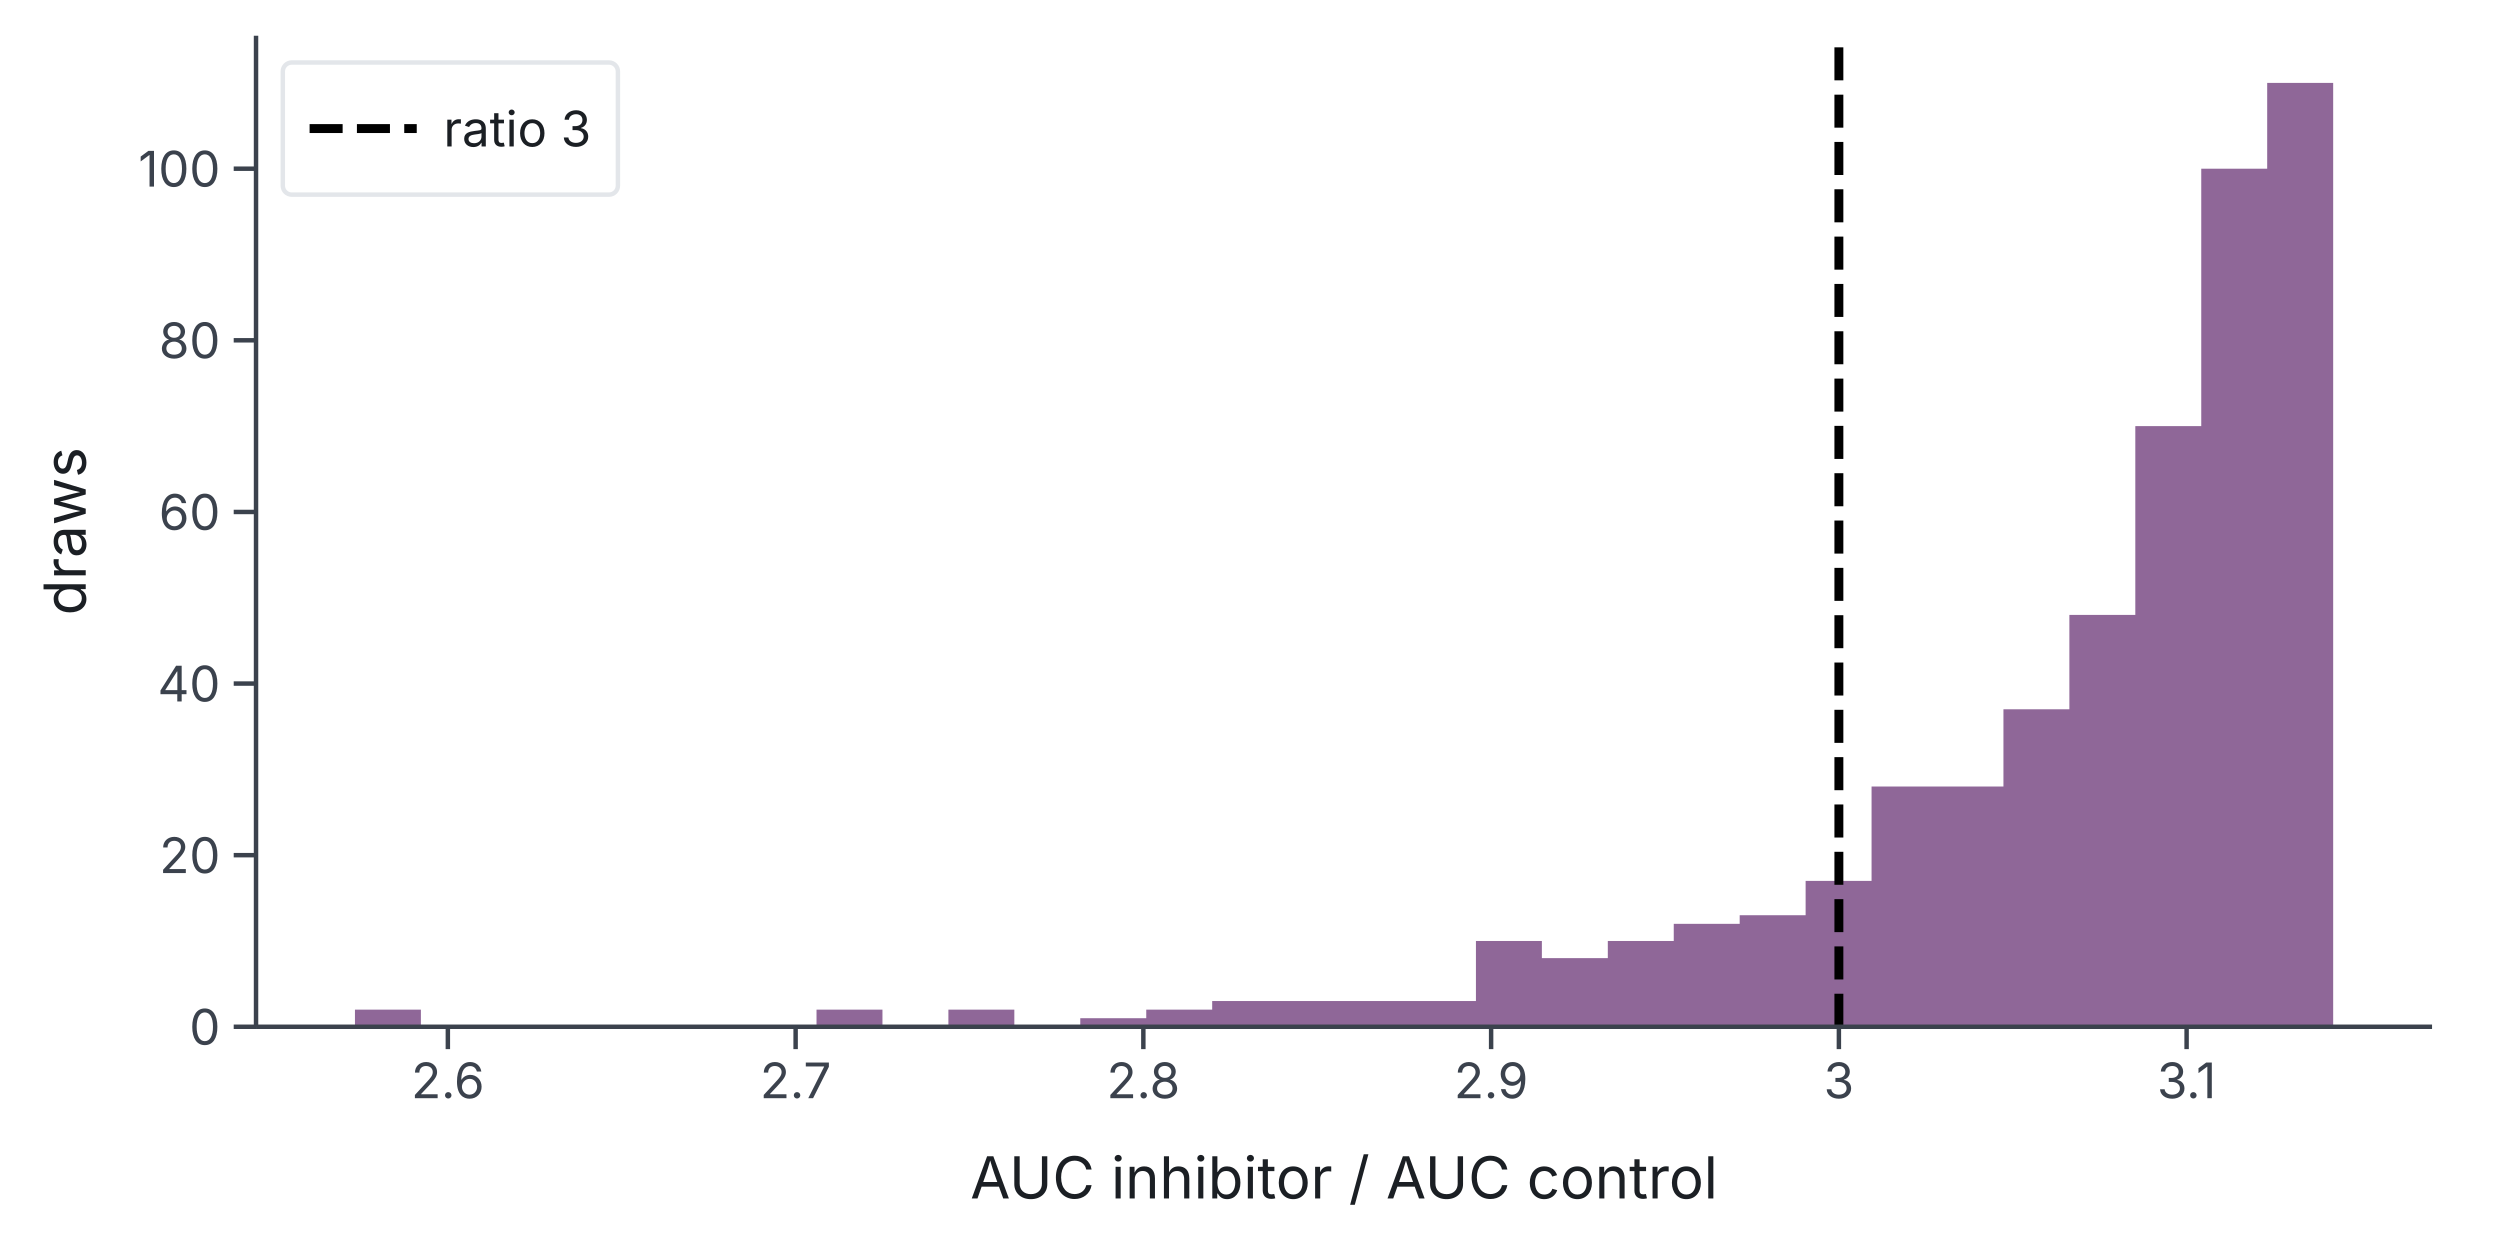
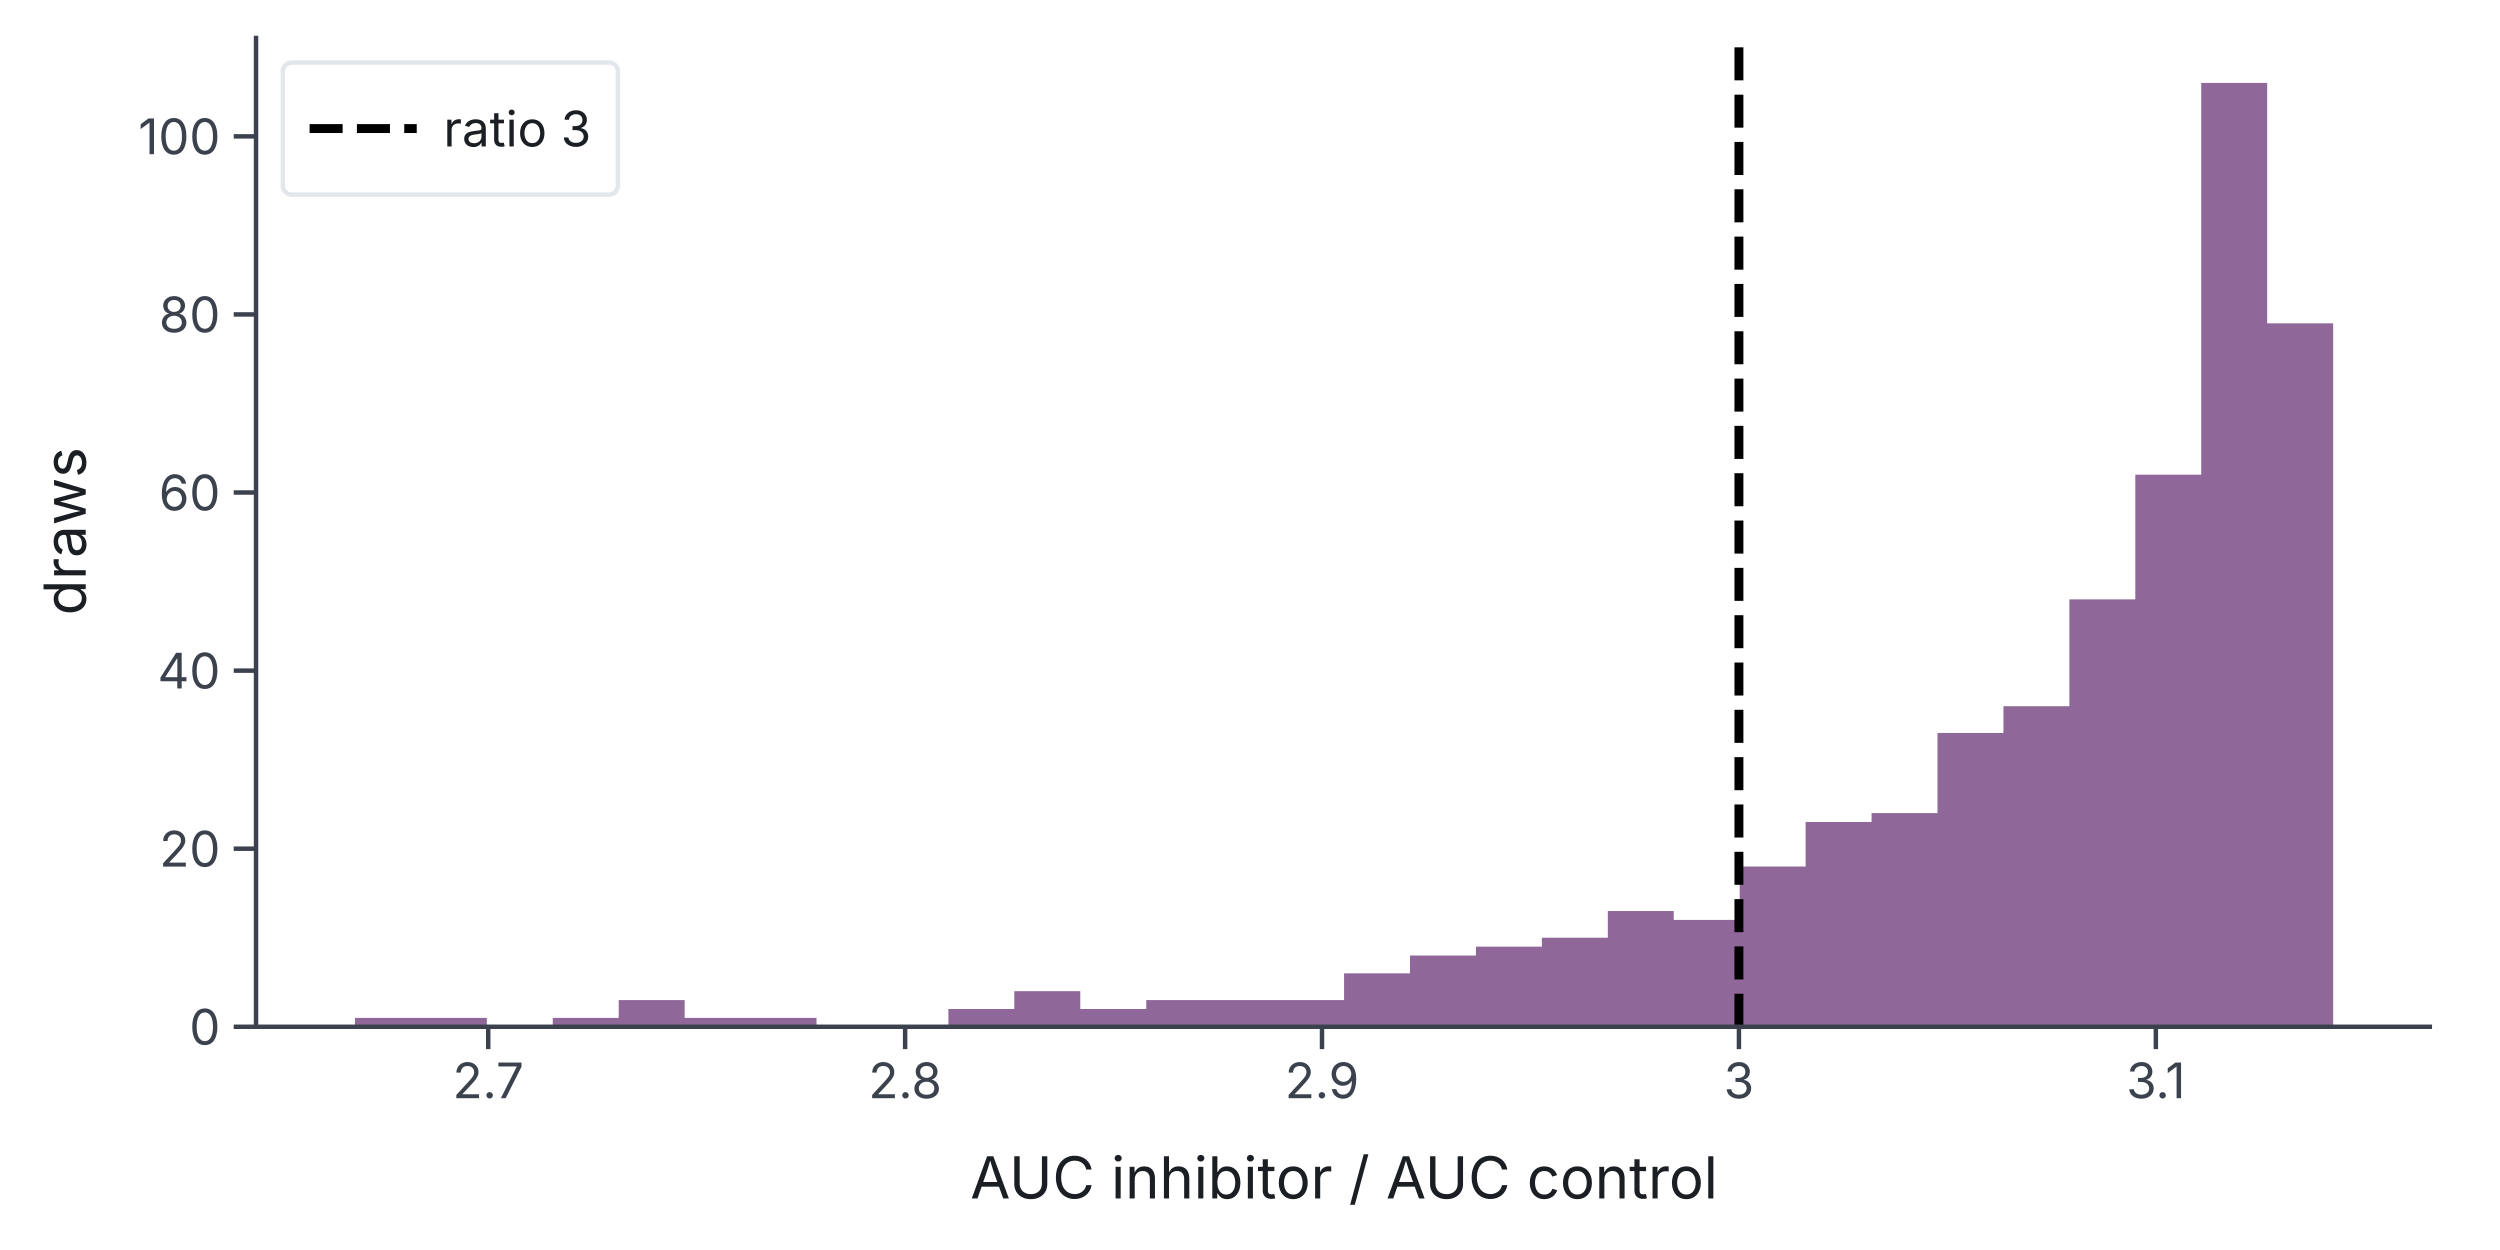
<svg xmlns="http://www.w3.org/2000/svg" width="560" height="280" viewBox="0 0 560 280" class="sbmlsim-figure" role="img" font-family="Inter, -apple-system, BlinkMacSystemFont, 'Segoe UI', Roboto, Helvetica, Arial, sans-serif">
  <defs>
-     <clipPath id="sbmlsim-34297de027d4-p0-clip-0">
+     <clipPath id="sbmlsim-9f33b0263493-p0-clip-0">
      <rect x="49.35" y="0" width="487.43" height="222" />
    </clipPath>
  </defs>
  <g class="charton-background">
    <rect x="0" y="0" width="560" height="280" fill="#ffffff" />
  </g>
  <svg class="sbmlsim-plot" data-plot="p0" x="8" y="8" width="544" height="264" overflow="visible">
-     <g class="charton-plot" clip-path="url(#sbmlsim-34297de027d4-p0-clip-0)">
+     <g class="charton-plot" clip-path="url(#sbmlsim-9f33b0263493-p0-clip-0)">
      <g class="sbmlsim-element sbmlsim-histogram" data-element="e0">
        <g class="charton-mark charton-mark-polygon">
-           <path d="M71.51 218.16L86.28 218.16L86.28 222L71.51 222Z" fill="#440154" opacity="0.6" />
-           <path d="M174.9 218.16L189.67 218.16L189.67 222L174.9 222Z" fill="#440154" opacity="0.6" />
-           <path d="M204.44 218.16L219.21 218.16L219.21 222L204.44 222Z" fill="#440154" opacity="0.6" />
-           <path d="M233.98 220.08L248.76 220.08L248.76 218.16L263.53 218.16L263.53 216.23L278.3 216.23L278.3 216.23L293.07 216.23L293.07 216.23L307.84 216.23L307.84 216.23L322.61 216.23L322.61 202.78L337.38 202.78L337.38 206.62L352.15 206.62L352.15 202.78L366.92 202.78L366.92 198.94L381.69 198.94L381.69 197.01L396.46 197.01L396.46 189.32L411.23 189.32L411.23 168.18L426 168.18L426 168.18L440.77 168.18L440.77 150.88L455.54 150.88L455.54 129.74L470.31 129.74L470.31 87.45L485.08 87.45L485.08 29.79L499.85 29.79L499.85 10.57L514.63 10.57L514.63 222L499.85 222L499.85 222L485.08 222L485.08 222L470.31 222L470.31 222L455.54 222L455.54 222L440.77 222L440.77 222L426 222L426 222L411.23 222L411.23 222L396.46 222L396.46 222L381.69 222L381.69 222L366.92 222L366.92 222L352.15 222L352.15 222L337.38 222L337.38 222L322.61 222L322.61 222L307.84 222L307.84 222L293.07 222L293.07 222L278.3 222L278.3 222L263.53 222L263.53 222L248.76 222L248.76 222L233.98 222Z" fill="#440154" opacity="0.6" />
+           <path d="M71.51 220.01L86.28 220.01L86.28 220.01L101.05 220.01L101.05 222L86.28 222L86.28 222L71.51 222Z" fill="#440154" opacity="0.6" />
+           <path d="M115.82 220.01L130.59 220.01L130.59 216.02L145.36 216.02L145.36 220.01L160.13 220.01L160.13 220.01L174.9 220.01L174.9 222L160.13 222L160.13 222L145.36 222L145.36 222L130.59 222L130.59 222L115.82 222Z" fill="#440154" opacity="0.6" />
+           <path d="M204.44 218.01L219.21 218.01L219.21 214.02L233.98 214.02L233.98 218.01L248.76 218.01L248.76 216.02L263.53 216.02L263.53 216.02L278.3 216.02L278.3 216.02L293.07 216.02L293.07 210.03L307.84 210.03L307.84 206.04L322.61 206.04L322.61 204.05L337.38 204.05L337.38 202.05L352.15 202.05L352.15 196.07L366.92 196.07L366.92 198.06L381.69 198.06L381.69 186.1L396.46 186.1L396.46 176.12L411.23 176.12L411.23 174.13L426 174.13L426 156.18L440.77 156.18L440.77 150.19L455.54 150.19L455.54 126.26L470.31 126.26L470.31 98.33L485.08 98.33L485.08 10.57L499.85 10.57L499.85 64.43L514.63 64.43L514.63 222L499.85 222L499.85 222L485.08 222L485.08 222L470.31 222L470.31 222L455.54 222L455.54 222L440.77 222L440.77 222L426 222L426 222L411.23 222L411.23 222L396.46 222L396.46 222L381.69 222L381.69 222L366.92 222L366.92 222L352.15 222L352.15 222L337.38 222L337.38 222L322.61 222L322.61 222L307.84 222L307.84 222L293.07 222L293.07 222L278.3 222L278.3 222L263.53 222L263.53 222L248.76 222L248.76 222L233.98 222L233.98 222L219.21 222L219.21 222L204.44 222Z" fill="#440154" opacity="0.6" />
        </g>
      </g>
      <g class="sbmlsim-element sbmlsim-rule" data-element="e1" data-legend="e1">
        <g class="charton-mark charton-mark-path">
-           <path d="M403.91 222L403.91 0" fill="none" stroke="#000000" stroke-width="2" stroke-dasharray="7.4 3.2" stroke-linejoin="round" />
+           <path d="M381.52 222L381.52 0" fill="none" stroke="#000000" stroke-width="2" stroke-dasharray="7.4 3.2" stroke-linejoin="round" />
        </g>
      </g>
    </g>
    <g class="charton-axis charton-axis-x" data-axis="x">
      <g class="charton-axis-line">
        <path d="M49.35 222L536.78 222" fill="none" stroke="#3b424d" stroke-width="1" stroke-linejoin="round" />
      </g>
      <g class="charton-tick">
-         <path d="M92.32 222L92.32 227" fill="none" stroke="#3b424d" stroke-width="1" stroke-linejoin="round" />
-         <path d="M170.22 222L170.22 227" fill="none" stroke="#3b424d" stroke-width="1" stroke-linejoin="round" />
-         <path d="M248.11 222L248.11 227" fill="none" stroke="#3b424d" stroke-width="1" stroke-linejoin="round" />
-         <path d="M326.01 222L326.01 227" fill="none" stroke="#3b424d" stroke-width="1" stroke-linejoin="round" />
-         <path d="M403.91 222L403.91 227" fill="none" stroke="#3b424d" stroke-width="1" stroke-linejoin="round" />
-         <path d="M481.8 222L481.8 227" fill="none" stroke="#3b424d" stroke-width="1" stroke-linejoin="round" />
+         <path d="M101.36 222L101.36 227" fill="none" stroke="#3b424d" stroke-width="1" stroke-linejoin="round" />
+         <path d="M194.75 222L194.75 227" fill="none" stroke="#3b424d" stroke-width="1" stroke-linejoin="round" />
+         <path d="M288.13 222L288.13 227" fill="none" stroke="#3b424d" stroke-width="1" stroke-linejoin="round" />
+         <path d="M381.52 222L381.52 227" fill="none" stroke="#3b424d" stroke-width="1" stroke-linejoin="round" />
+         <path d="M474.91 222L474.91 227" fill="none" stroke="#3b424d" stroke-width="1" stroke-linejoin="round" />
      </g>
      <g class="charton-tick-label">
-         <text x="92.32" y="230" font-size="11" fill="#3b424d" text-anchor="middle" dominant-baseline="hanging">2.6</text>
-         <text x="170.22" y="230" font-size="11" fill="#3b424d" text-anchor="middle" dominant-baseline="hanging">2.7</text>
-         <text x="248.11" y="230" font-size="11" fill="#3b424d" text-anchor="middle" dominant-baseline="hanging">2.8</text>
-         <text x="326.01" y="230" font-size="11" fill="#3b424d" text-anchor="middle" dominant-baseline="hanging">2.9</text>
-         <text x="403.91" y="230" font-size="11" fill="#3b424d" text-anchor="middle" dominant-baseline="hanging">3</text>
-         <text x="481.8" y="230" font-size="11" fill="#3b424d" text-anchor="middle" dominant-baseline="hanging">3.1</text>
+         <text x="101.36" y="230" font-size="11" fill="#3b424d" text-anchor="middle" dominant-baseline="hanging">2.7</text>
+         <text x="194.75" y="230" font-size="11" fill="#3b424d" text-anchor="middle" dominant-baseline="hanging">2.8</text>
+         <text x="288.13" y="230" font-size="11" fill="#3b424d" text-anchor="middle" dominant-baseline="hanging">2.9</text>
+         <text x="381.52" y="230" font-size="11" fill="#3b424d" text-anchor="middle" dominant-baseline="hanging">3</text>
+         <text x="474.91" y="230" font-size="11" fill="#3b424d" text-anchor="middle" dominant-baseline="hanging">3.1</text>
      </g>
      <g class="charton-axis-title">
        <text x="293.07" y="251" font-size="13" fill="#1b1f24" text-anchor="middle" dominant-baseline="hanging">AUC inhibitor / AUC control</text>
      </g>
    </g>
    <g class="charton-axis charton-axis-y" data-axis="y">
      <g class="charton-axis-line">
        <path d="M49.35 0L49.35 222" fill="none" stroke="#3b424d" stroke-width="1" stroke-linejoin="round" />
      </g>
      <g class="charton-tick">
        <path d="M49.35 222L44.35 222" fill="none" stroke="#3b424d" stroke-width="1" stroke-linejoin="round" />
-         <path d="M49.35 183.56L44.35 183.56" fill="none" stroke="#3b424d" stroke-width="1" stroke-linejoin="round" />
-         <path d="M49.35 145.12L44.35 145.12" fill="none" stroke="#3b424d" stroke-width="1" stroke-linejoin="round" />
-         <path d="M49.35 106.68L44.35 106.68" fill="none" stroke="#3b424d" stroke-width="1" stroke-linejoin="round" />
-         <path d="M49.35 68.23L44.35 68.23" fill="none" stroke="#3b424d" stroke-width="1" stroke-linejoin="round" />
-         <path d="M49.35 29.79L44.35 29.79" fill="none" stroke="#3b424d" stroke-width="1" stroke-linejoin="round" />
+         <path d="M49.35 182.11L44.35 182.11" fill="none" stroke="#3b424d" stroke-width="1" stroke-linejoin="round" />
+         <path d="M49.35 142.22L44.35 142.22" fill="none" stroke="#3b424d" stroke-width="1" stroke-linejoin="round" />
+         <path d="M49.35 102.32L44.35 102.32" fill="none" stroke="#3b424d" stroke-width="1" stroke-linejoin="round" />
+         <path d="M49.35 62.43L44.35 62.43" fill="none" stroke="#3b424d" stroke-width="1" stroke-linejoin="round" />
+         <path d="M49.35 22.54L44.35 22.54" fill="none" stroke="#3b424d" stroke-width="1" stroke-linejoin="round" />
      </g>
      <g class="charton-tick-label">
        <text x="41.35" y="222" font-size="11" fill="#3b424d" text-anchor="end" dominant-baseline="central">0</text>
-         <text x="41.35" y="183.56" font-size="11" fill="#3b424d" text-anchor="end" dominant-baseline="central">20</text>
-         <text x="41.35" y="145.12" font-size="11" fill="#3b424d" text-anchor="end" dominant-baseline="central">40</text>
-         <text x="41.35" y="106.68" font-size="11" fill="#3b424d" text-anchor="end" dominant-baseline="central">60</text>
-         <text x="41.35" y="68.23" font-size="11" fill="#3b424d" text-anchor="end" dominant-baseline="central">80</text>
-         <text x="41.35" y="29.79" font-size="11" fill="#3b424d" text-anchor="end" dominant-baseline="central">100</text>
+         <text x="41.35" y="182.11" font-size="11" fill="#3b424d" text-anchor="end" dominant-baseline="central">20</text>
+         <text x="41.35" y="142.22" font-size="11" fill="#3b424d" text-anchor="end" dominant-baseline="central">40</text>
+         <text x="41.35" y="102.32" font-size="11" fill="#3b424d" text-anchor="end" dominant-baseline="central">60</text>
+         <text x="41.35" y="62.43" font-size="11" fill="#3b424d" text-anchor="end" dominant-baseline="central">80</text>
+         <text x="41.35" y="22.54" font-size="11" fill="#3b424d" text-anchor="end" dominant-baseline="central">100</text>
      </g>
      <g class="charton-axis-title">
        <text x="6.5" y="111" font-size="13" fill="#1b1f24" text-anchor="middle" dominant-baseline="middle" transform="rotate(-90 6.5 111)">draws</text>
      </g>
    </g>
  </svg>
  <g class="sbmlsim-legend" data-plot="p0">
    <rect class="sbmlsim-legend-frame" x="63.35" y="14" width="75.06" height="29.6" rx="2" fill="#ffffff" fill-opacity="0.85" stroke="#e3e6ea" stroke-width="1" />
    <g class="sbmlsim-legend-entry" data-legend="e1">
      <g class="sbmlsim-legend-swatch" transform="translate(69.35 28.8)">
        <path d="M0 0L24 0" fill="none" stroke="#000000" stroke-width="2" stroke-dasharray="7.4 3.2" />
      </g>
      <text class="sbmlsim-legend-label" x="99.35" y="28.8" font-size="11" fill="#1b1f24" dominant-baseline="central">ratio 3</text>
    </g>
  </g>
</svg>
